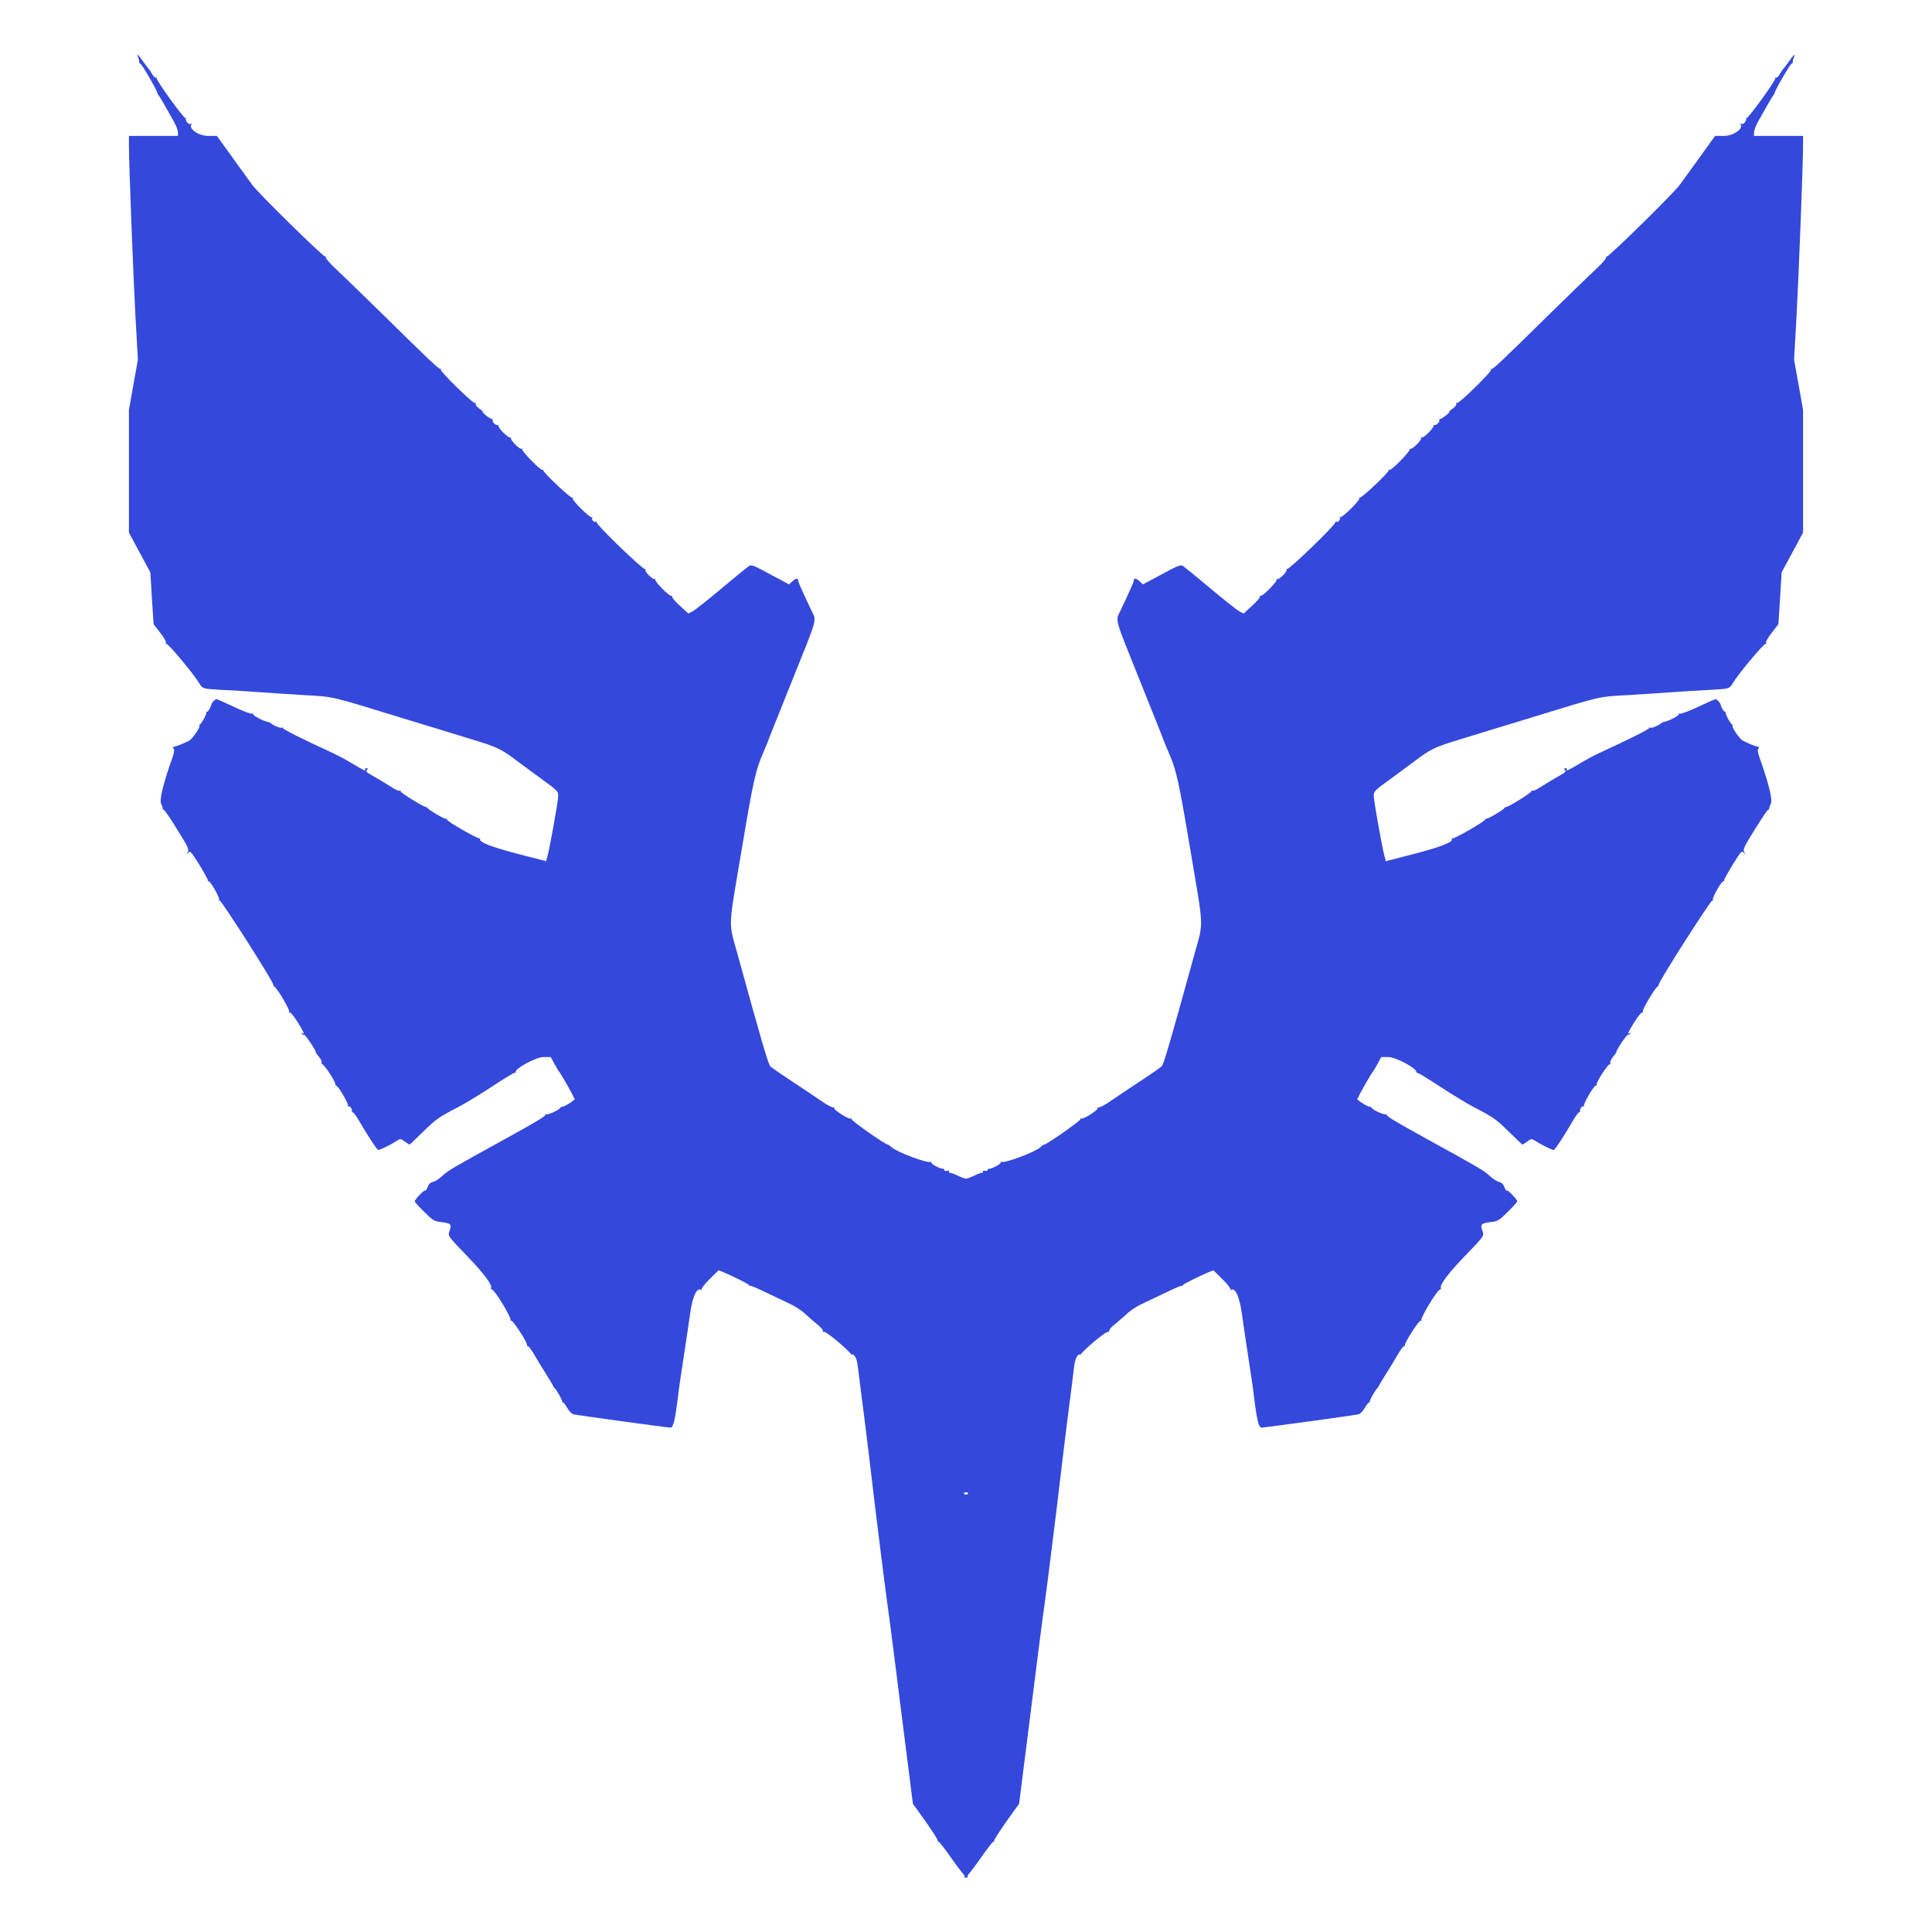
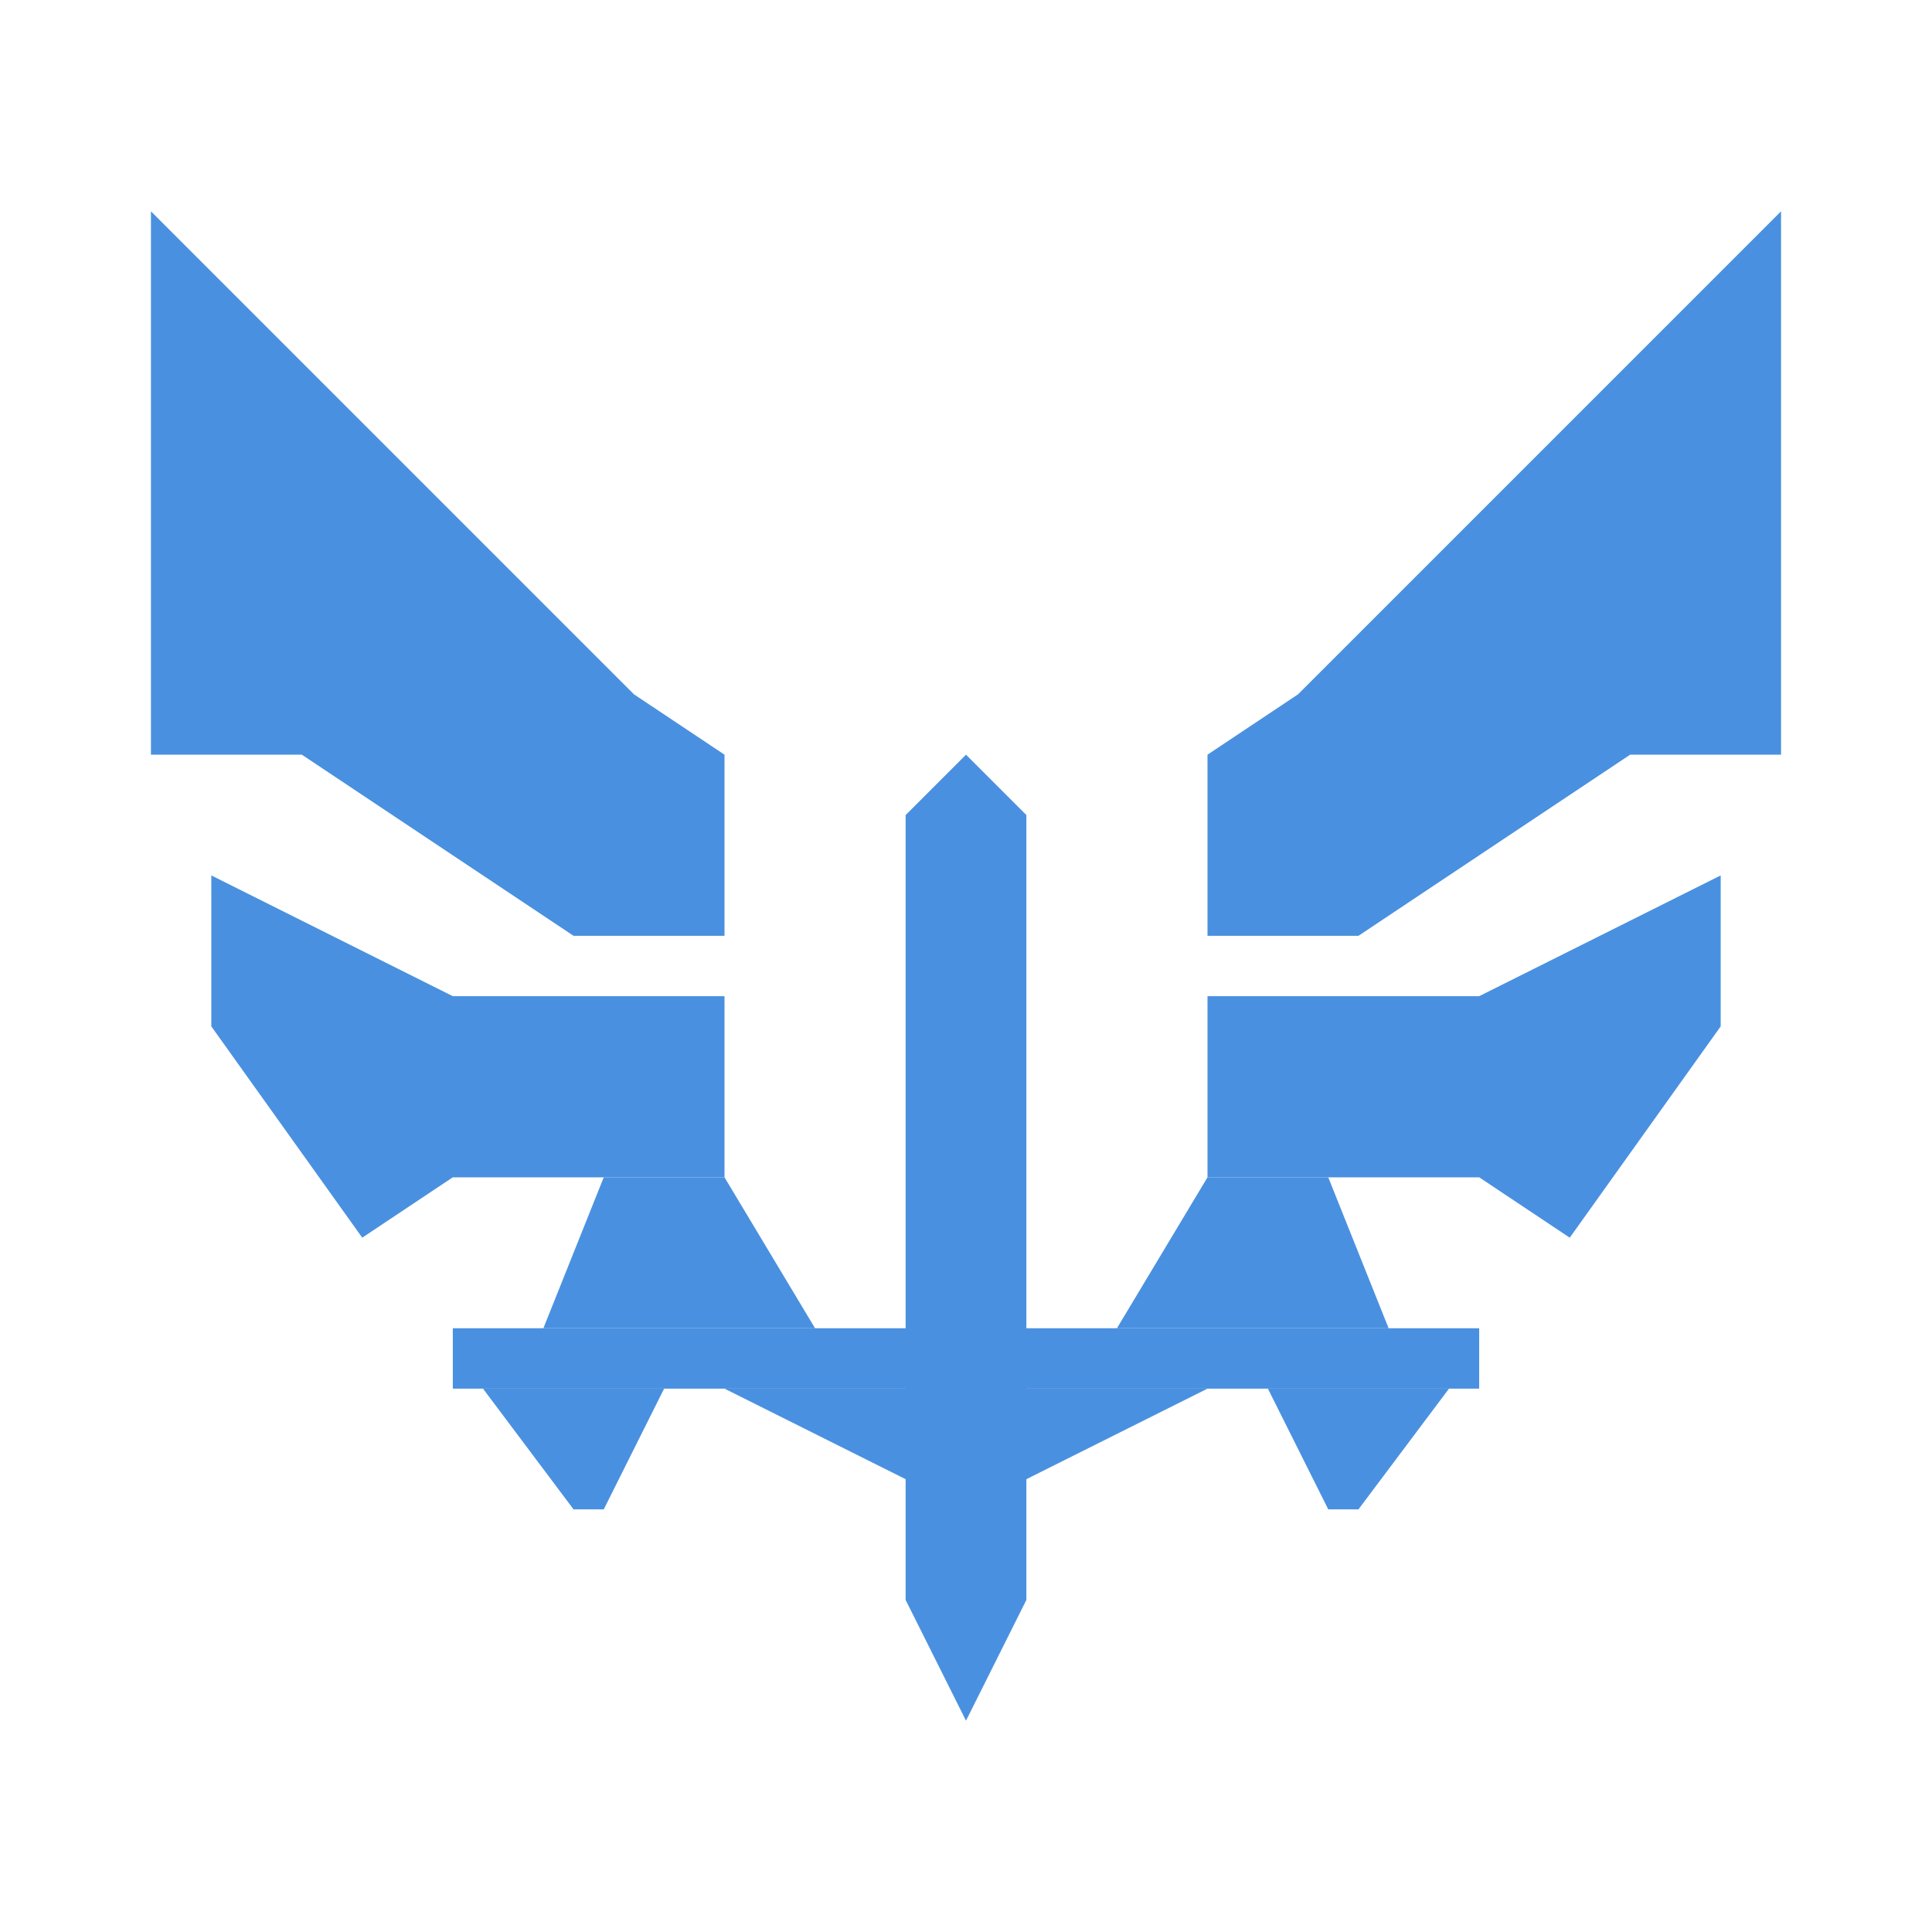
<svg xmlns="http://www.w3.org/2000/svg" width="32" height="32" viewBox="0 0 32 32">
-   <g transform="scale(0.023204) translate(92.03,-12.97)">
-     <g transform="translate(0,1400) scale(0.1,-0.1)">
-       <path d="M65 13463 c5 -10 8 -26 9 -35 0 -9 3 -15 7 -12 7 4 117 -185 122 -209 1 -6 5 -14 9 -17 6 -5 42 -68 112 -193 14 -26 26 -59 26 -72 l0 -25 -175 0 -175 0 0 -70 c0 -127 29 -881 46 -1206 l18 -321 -32 -179 -32 -179 0 -438 0 -438 76 -142 77 -142 11 -185 12 -185 48 -62 c29 -38 45 -66 40 -74 -4 -7 -3 -10 4 -5 10 6 196 -216 234 -281 24 -40 25 -40 178 -48 69 -3 179 -10 245 -15 66 -5 210 -14 320 -21 225 -13 180 -3 705 -164 173 -53 398 -121 500 -153 185 -56 210 -69 335 -164 6 -5 71 -52 145 -107 135 -98 135 -98 134 -137 -2 -41 -57 -351 -75 -420 l-11 -41 -201 52 c-196 51 -284 86 -270 108 3 5 1 7 -5 3 -10 -6 -232 121 -232 134 0 4 -6 7 -12 7 -15 0 -121 64 -126 75 -2 4 -8 8 -13 8 -17 0 -179 101 -179 111 0 6 -4 8 -9 5 -4 -3 -28 7 -52 23 -60 38 -107 66 -152 91 -29 16 -36 24 -28 34 8 9 7 13 -4 13 -8 0 -12 -4 -9 -9 10 -16 -10 -7 -90 41 -44 27 -108 61 -141 76 -213 98 -364 173 -357 180 4 5 1 5 -5 1 -11 -6 -66 17 -83 34 -3 3 -12 6 -20 8 -34 6 -109 46 -103 55 3 6 1 7 -6 3 -6 -4 -65 17 -130 48 -66 31 -122 56 -126 56 -8 0 -31 -22 -35 -35 -8 -28 -24 -55 -32 -55 -4 0 -7 -3 -6 -7 3 -11 -32 -76 -46 -85 -6 -4 -8 -8 -4 -8 15 0 -49 -96 -73 -107 -44 -23 -104 -46 -113 -44 -5 1 -4 -4 2 -11 8 -10 6 -27 -7 -64 -66 -186 -95 -303 -81 -331 7 -15 13 -31 12 -35 -1 -5 2 -8 7 -8 5 0 48 -63 95 -140 77 -123 86 -142 76 -162 -10 -21 -10 -22 3 -5 14 17 20 10 79 -84 34 -56 62 -106 61 -111 -2 -4 1 -8 6 -8 14 0 82 -121 75 -132 -4 -6 -3 -8 3 -5 10 6 383 -578 383 -600 0 -6 4 -13 8 -15 18 -7 113 -168 106 -179 -4 -7 -3 -9 3 -6 6 4 31 -27 57 -68 48 -79 53 -91 34 -79 -7 4 -8 3 -4 -5 4 -6 11 -9 15 -6 8 4 87 -113 84 -125 0 -3 10 -18 24 -34 13 -16 22 -35 19 -43 -3 -8 -2 -12 3 -9 10 6 94 -121 94 -141 0 -7 4 -13 8 -13 13 0 89 -131 83 -142 -4 -6 -2 -8 3 -5 10 7 28 -20 25 -35 -1 -5 2 -8 7 -8 5 0 26 -28 45 -62 58 -100 125 -203 135 -206 9 -3 88 36 138 68 20 13 25 12 52 -8 17 -12 32 -22 34 -22 2 0 44 41 95 90 94 92 110 104 247 175 44 22 152 88 240 145 88 58 163 104 167 102 4 -1 8 2 8 7 0 27 146 105 198 106 l53 0 27 -50 c15 -27 30 -52 33 -55 10 -9 104 -174 102 -179 0 -3 3 -9 9 -12 10 -6 -71 -59 -90 -59 -6 0 -12 -4 -14 -8 -6 -15 -89 -52 -101 -46 -7 4 -9 4 -5 -1 8 -9 -48 -43 -287 -175 -380 -209 -407 -225 -449 -264 -21 -20 -51 -39 -65 -42 -19 -4 -31 -16 -39 -37 -6 -17 -14 -28 -18 -25 -6 7 -74 -64 -74 -77 0 -5 30 -38 68 -75 62 -62 71 -67 121 -73 68 -8 76 -16 61 -59 -15 -41 -19 -35 137 -197 104 -108 168 -194 158 -212 -4 -5 1 -12 9 -15 22 -8 138 -202 130 -216 -4 -6 -3 -8 4 -4 11 7 119 -160 114 -176 -1 -4 2 -8 8 -8 5 0 25 -28 45 -62 20 -35 56 -94 81 -133 24 -38 47 -77 51 -85 4 -8 9 -17 13 -20 12 -10 55 -85 52 -92 -1 -5 2 -8 6 -8 5 0 18 -18 31 -40 12 -22 32 -42 44 -45 35 -8 670 -95 693 -95 21 0 35 63 59 269 3 25 19 130 35 235 16 105 37 245 46 311 17 121 47 186 77 168 6 -3 7 -2 4 4 -3 5 23 38 58 73 l64 63 33 -13 c67 -28 187 -88 183 -92 -3 -3 1 -5 9 -5 7 0 53 -19 102 -43 49 -23 118 -56 154 -73 70 -32 109 -58 150 -97 15 -14 48 -42 73 -63 27 -21 44 -43 41 -49 -4 -7 -2 -8 5 -4 11 7 134 -92 190 -153 13 -14 20 -19 16 -11 -5 8 1 6 12 -5 13 -14 22 -42 27 -85 4 -36 10 -81 12 -100 2 -19 20 -156 39 -305 18 -148 39 -315 45 -370 19 -168 98 -804 114 -915 14 -97 42 -314 144 -1125 l38 -300 89 -124 c48 -69 88 -130 88 -137 0 -7 4 -12 8 -11 4 1 48 -56 98 -128 50 -71 97 -130 104 -130 9 0 13 295 15 1368 2 1362 2 1367 -18 1367 -11 0 -20 5 -20 10 0 6 9 10 20 10 20 0 20 7 20 1121 0 735 -3 1118 -10 1114 -5 -3 -31 4 -57 16 -51 23 -57 26 -74 28 -5 0 -8 5 -5 10 4 5 -3 7 -14 4 -11 -3 -20 0 -20 6 0 6 -3 10 -8 9 -15 -5 -91 35 -85 45 3 6 2 7 -4 4 -21 -13 -238 68 -279 104 -11 11 -23 19 -27 19 -18 0 -266 174 -260 183 3 6 1 7 -5 3 -13 -8 -124 63 -117 74 3 4 -2 7 -10 6 -8 0 -43 18 -78 42 -34 24 -127 86 -207 139 -80 52 -153 103 -162 112 -14 14 -60 170 -234 801 -66 239 -68 165 30 747 86 510 99 566 159 703 11 25 21 50 23 55 1 6 79 201 173 435 193 481 180 433 142 514 -75 159 -94 202 -94 214 0 18 -18 15 -43 -9 l-22 -20 -133 71 c-118 64 -135 71 -153 60 -12 -8 -100 -79 -196 -160 -96 -81 -189 -154 -206 -163 l-31 -16 -61 56 c-34 31 -59 60 -55 66 3 6 2 7 -4 4 -13 -8 -126 107 -116 118 5 4 3 5 -3 2 -13 -8 -77 56 -67 67 5 4 3 6 -3 4 -16 -5 -351 319 -346 335 1 5 -2 6 -7 3 -12 -8 -33 19 -23 30 4 5 3 6 -2 2 -12 -10 -147 123 -139 136 4 6 3 8 -2 4 -9 -9 -211 182 -207 195 1 5 -1 6 -6 3 -12 -7 -154 138 -145 149 4 4 3 5 -3 2 -14 -8 -87 66 -77 78 5 4 3 5 -3 2 -14 -8 -97 76 -87 88 5 4 3 5 -3 2 -14 -8 -47 26 -37 37 5 4 3 6 -2 4 -11 -3 -77 47 -70 54 2 2 -9 12 -26 23 -16 11 -27 26 -24 33 3 7 0 10 -6 6 -12 -7 -250 226 -243 238 3 5 1 7 -4 6 -10 -3 -70 53 -416 394 -133 130 -278 271 -323 313 -46 43 -80 81 -77 86 3 5 1 8 -4 7 -13 -4 -481 455 -522 513 -19 26 -84 116 -144 199 l-108 150 -62 0 c-66 0 -140 49 -121 81 6 8 4 10 -4 5 -14 -9 -42 24 -34 38 4 5 2 6 -3 3 -11 -6 -211 271 -206 285 1 5 -1 7 -6 4 -5 -3 -17 9 -27 27 -10 18 -21 34 -25 37 -3 3 -21 26 -40 53 -35 49 -48 60 -35 30z" fill="#3448dc" />
+   <g transform="scale(0.5)">
+     <polygon points="5,7 21,23 24,25 24,31 19,31 10,25 5,25" fill="#4a90e0" />
+     <polygon points="7,29 15,33 24,33 24,39 19,39 15,39 12,41 7,34" fill="#4a90e0" />
+     <polygon points="20,39 24,39 27,44 18,44" fill="#4a90e0" />
+     <polygon points="15,44 32,44 32,46 15,46" fill="#4a90e0" />
+     <polygon points="24,46 32,46 32,49 30,49" fill="#4a90e0" />
+     <polygon points="16,46 22,46 20,50 19,50" fill="#4a90e0" />
+     <g transform="translate(64 0) scale(-1 1)">
+       <polygon points="5,7 21,23 24,25 24,31 19,31 10,25 5,25" fill="#4a90e0" />
+       <polygon points="7,29 15,33 24,33 24,39 19,39 15,39 12,41 7,34" fill="#4a90e0" />
+       <polygon points="20,39 24,39 27,44 18,44" fill="#4a90e0" />
+       <polygon points="15,44 32,44 32,46 15,46" fill="#4a90e0" />
+       <polygon points="24,46 32,46 32,49 30,49" fill="#4a90e0" />
+       <polygon points="16,46 22,46 20,50 19,50" fill="#4a90e0" />
    </g>
-     <g transform="translate(1195.00,0) scale(-1,1)">
-       <g transform="translate(0,1400) scale(0.1,-0.1)">
-         <path d="M65 13463 c5 -10 8 -26 9 -35 0 -9 3 -15 7 -12 7 4 117 -185 122 -209 1 -6 5 -14 9 -17 6 -5 42 -68 112 -193 14 -26 26 -59 26 -72 l0 -25 -175 0 -175 0 0 -70 c0 -127 29 -881 46 -1206 l18 -321 -32 -179 -32 -179 0 -438 0 -438 76 -142 77 -142 11 -185 12 -185 48 -62 c29 -38 45 -66 40 -74 -4 -7 -3 -10 4 -5 10 6 196 -216 234 -281 24 -40 25 -40 178 -48 69 -3 179 -10 245 -15 66 -5 210 -14 320 -21 225 -13 180 -3 705 -164 173 -53 398 -121 500 -153 185 -56 210 -69 335 -164 6 -5 71 -52 145 -107 135 -98 135 -98 134 -137 -2 -41 -57 -351 -75 -420 l-11 -41 -201 52 c-196 51 -284 86 -270 108 3 5 1 7 -5 3 -10 -6 -232 121 -232 134 0 4 -6 7 -12 7 -15 0 -121 64 -126 75 -2 4 -8 8 -13 8 -17 0 -179 101 -179 111 0 6 -4 8 -9 5 -4 -3 -28 7 -52 23 -60 38 -107 66 -152 91 -29 16 -36 24 -28 34 8 9 7 13 -4 13 -8 0 -12 -4 -9 -9 10 -16 -10 -7 -90 41 -44 27 -108 61 -141 76 -213 98 -364 173 -357 180 4 5 1 5 -5 1 -11 -6 -66 17 -83 34 -3 3 -12 6 -20 8 -34 6 -109 46 -103 55 3 6 1 7 -6 3 -6 -4 -65 17 -130 48 -66 31 -122 56 -126 56 -8 0 -31 -22 -35 -35 -8 -28 -24 -55 -32 -55 -4 0 -7 -3 -6 -7 3 -11 -32 -76 -46 -85 -6 -4 -8 -8 -4 -8 15 0 -49 -96 -73 -107 -44 -23 -104 -46 -113 -44 -5 1 -4 -4 2 -11 8 -10 6 -27 -7 -64 -66 -186 -95 -303 -81 -331 7 -15 13 -31 12 -35 -1 -5 2 -8 7 -8 5 0 48 -63 95 -140 77 -123 86 -142 76 -162 -10 -21 -10 -22 3 -5 14 17 20 10 79 -84 34 -56 62 -106 61 -111 -2 -4 1 -8 6 -8 14 0 82 -121 75 -132 -4 -6 -3 -8 3 -5 10 6 383 -578 383 -600 0 -6 4 -13 8 -15 18 -7 113 -168 106 -179 -4 -7 -3 -9 3 -6 6 4 31 -27 57 -68 48 -79 53 -91 34 -79 -7 4 -8 3 -4 -5 4 -6 11 -9 15 -6 8 4 87 -113 84 -125 0 -3 10 -18 24 -34 13 -16 22 -35 19 -43 -3 -8 -2 -12 3 -9 10 6 94 -121 94 -141 0 -7 4 -13 8 -13 13 0 89 -131 83 -142 -4 -6 -2 -8 3 -5 10 7 28 -20 25 -35 -1 -5 2 -8 7 -8 5 0 26 -28 45 -62 58 -100 125 -203 135 -206 9 -3 88 36 138 68 20 13 25 12 52 -8 17 -12 32 -22 34 -22 2 0 44 41 95 90 94 92 110 104 247 175 44 22 152 88 240 145 88 58 163 104 167 102 4 -1 8 2 8 7 0 27 146 105 198 106 l53 0 27 -50 c15 -27 30 -52 33 -55 10 -9 104 -174 102 -179 0 -3 3 -9 9 -12 10 -6 -71 -59 -90 -59 -6 0 -12 -4 -14 -8 -6 -15 -89 -52 -101 -46 -7 4 -9 4 -5 -1 8 -9 -48 -43 -287 -175 -380 -209 -407 -225 -449 -264 -21 -20 -51 -39 -65 -42 -19 -4 -31 -16 -39 -37 -6 -17 -14 -28 -18 -25 -6 7 -74 -64 -74 -77 0 -5 30 -38 68 -75 62 -62 71 -67 121 -73 68 -8 76 -16 61 -59 -15 -41 -19 -35 137 -197 104 -108 168 -194 158 -212 -4 -5 1 -12 9 -15 22 -8 138 -202 130 -216 -4 -6 -3 -8 4 -4 11 7 119 -160 114 -176 -1 -4 2 -8 8 -8 5 0 25 -28 45 -62 20 -35 56 -94 81 -133 24 -38 47 -77 51 -85 4 -8 9 -17 13 -20 12 -10 55 -85 52 -92 -1 -5 2 -8 6 -8 5 0 18 -18 31 -40 12 -22 32 -42 44 -45 35 -8 670 -95 693 -95 21 0 35 63 59 269 3 25 19 130 35 235 16 105 37 245 46 311 17 121 47 186 77 168 6 -3 7 -2 4 4 -3 5 23 38 58 73 l64 63 33 -13 c67 -28 187 -88 183 -92 -3 -3 1 -5 9 -5 7 0 53 -19 102 -43 49 -23 118 -56 154 -73 70 -32 109 -58 150 -97 15 -14 48 -42 73 -63 27 -21 44 -43 41 -49 -4 -7 -2 -8 5 -4 11 7 134 -92 190 -153 13 -14 20 -19 16 -11 -5 8 1 6 12 -5 13 -14 22 -42 27 -85 4 -36 10 -81 12 -100 2 -19 20 -156 39 -305 18 -148 39 -315 45 -370 19 -168 98 -804 114 -915 14 -97 42 -314 144 -1125 l38 -300 89 -124 c48 -69 88 -130 88 -137 0 -7 4 -12 8 -11 4 1 48 -56 98 -128 50 -71 97 -130 104 -130 9 0 13 295 15 1368 2 1362 2 1367 -18 1367 -11 0 -20 5 -20 10 0 6 9 10 20 10 20 0 20 7 20 1121 0 735 -3 1118 -10 1114 -5 -3 -31 4 -57 16 -51 23 -57 26 -74 28 -5 0 -8 5 -5 10 4 5 -3 7 -14 4 -11 -3 -20 0 -20 6 0 6 -3 10 -8 9 -15 -5 -91 35 -85 45 3 6 2 7 -4 4 -21 -13 -238 68 -279 104 -11 11 -23 19 -27 19 -18 0 -266 174 -260 183 3 6 1 7 -5 3 -13 -8 -124 63 -117 74 3 4 -2 7 -10 6 -8 0 -43 18 -78 42 -34 24 -127 86 -207 139 -80 52 -153 103 -162 112 -14 14 -60 170 -234 801 -66 239 -68 165 30 747 86 510 99 566 159 703 11 25 21 50 23 55 1 6 79 201 173 435 193 481 180 433 142 514 -75 159 -94 202 -94 214 0 18 -18 15 -43 -9 l-22 -20 -133 71 c-118 64 -135 71 -153 60 -12 -8 -100 -79 -196 -160 -96 -81 -189 -154 -206 -163 l-31 -16 -61 56 c-34 31 -59 60 -55 66 3 6 2 7 -4 4 -13 -8 -126 107 -116 118 5 4 3 5 -3 2 -13 -8 -77 56 -67 67 5 4 3 6 -3 4 -16 -5 -351 319 -346 335 1 5 -2 6 -7 3 -12 -8 -33 19 -23 30 4 5 3 6 -2 2 -12 -10 -147 123 -139 136 4 6 3 8 -2 4 -9 -9 -211 182 -207 195 1 5 -1 6 -6 3 -12 -7 -154 138 -145 149 4 4 3 5 -3 2 -14 -8 -87 66 -77 78 5 4 3 5 -3 2 -14 -8 -97 76 -87 88 5 4 3 5 -3 2 -14 -8 -47 26 -37 37 5 4 3 6 -2 4 -11 -3 -77 47 -70 54 2 2 -9 12 -26 23 -16 11 -27 26 -24 33 3 7 0 10 -6 6 -12 -7 -250 226 -243 238 3 5 1 7 -4 6 -10 -3 -70 53 -416 394 -133 130 -278 271 -323 313 -46 43 -80 81 -77 86 3 5 1 8 -4 7 -13 -4 -481 455 -522 513 -19 26 -84 116 -144 199 l-108 150 -62 0 c-66 0 -140 49 -121 81 6 8 4 10 -4 5 -14 -9 -42 24 -34 38 4 5 2 6 -3 3 -11 -6 -211 271 -206 285 1 5 -1 7 -6 4 -5 -3 -17 9 -27 27 -10 18 -21 34 -25 37 -3 3 -21 26 -40 53 -35 49 -48 60 -35 30z" fill="#3448dc" />
-       </g>
-     </g>
+     <polygon points="32,25 34,27 34,53 32,57 30,53 30,27" fill="#4a90e0" />
  </g>
</svg>
